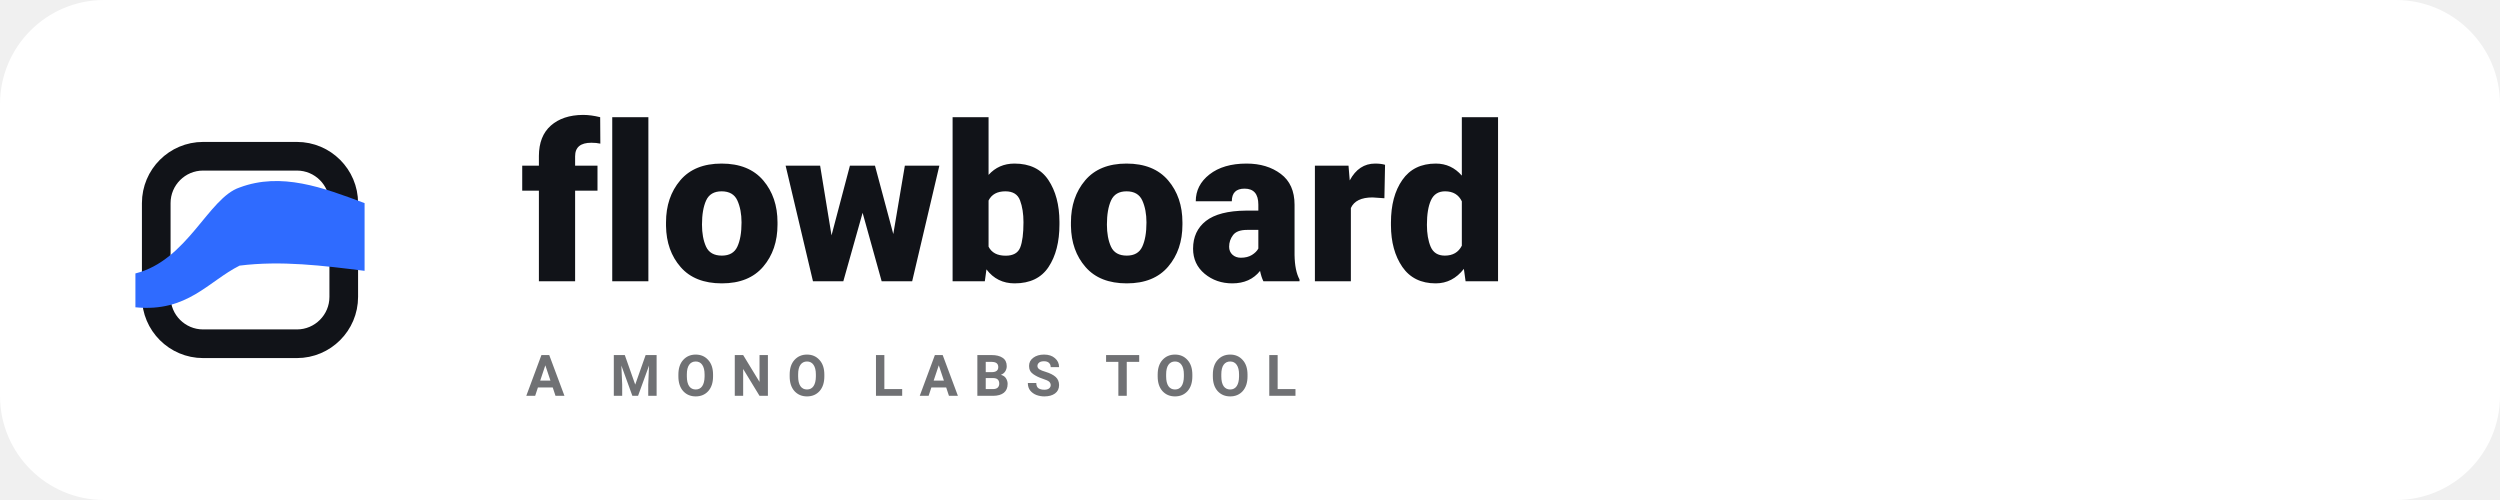
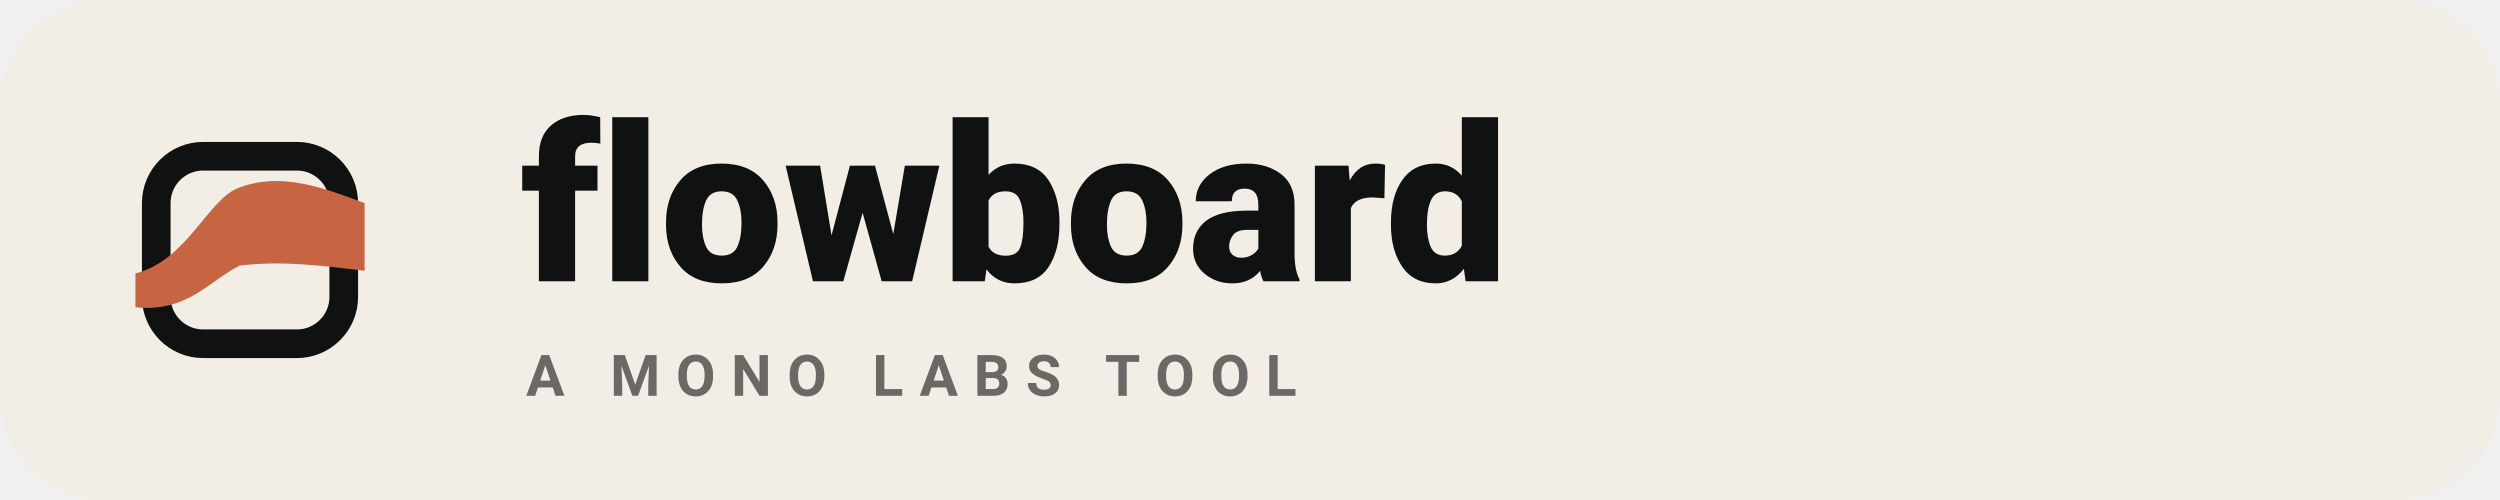
<svg xmlns="http://www.w3.org/2000/svg" viewBox="0 0 480 96" role="img" aria-label="Flowboard, a Mono Labs tool">
-   <rect width="480" height="96" rx="20" fill="#ffffff" />
+   <rect width="480" height="96" rx="20" fill="#f3eee5" />
  <g transform="translate(16,16)">
-     <rect x="14" y="14" width="36" height="36" rx="9" fill="none" stroke="#111318" stroke-width="5.5" />
-     <path d="M10 36.5 C 20 34 24 22 30 20 C 38 17 46 20 54 23 L54 36 C 46 35 38 34 30 35 C 24 38 20 44 10 43 Z" fill="#2f6bff" />
+     <rect x="14" y="14" width="36" height="36" rx="9" fill="none" stroke="#101211" stroke-width="5.5" />
+     <path d="M10 36.5 C 20 34 24 22 30 20 C 38 17 46 20 54 23 L54 36 C 46 35 38 34 30 35 C 24 38 20 44 10 43 Z" fill="#c76543" />
  </g>
-   <text x="100" y="54" font-family="ui-sans-serif, system-ui, -apple-system, 'Segoe UI', Roboto, Helvetica, Arial, sans-serif" font-size="42" font-weight="800" fill="#111318">flowboard</text>
-   <text x="101" y="76" font-family="ui-sans-serif, system-ui, -apple-system, 'Segoe UI', Roboto, Helvetica, Arial, sans-serif" font-size="11" font-weight="600" letter-spacing="3" fill="#111318" fill-opacity="0.6">A MONO LABS TOOL</text>
+   <text x="100" y="54" font-family="ui-sans-serif, system-ui, -apple-system, 'Segoe UI', Roboto, Helvetica, Arial, sans-serif" font-size="42" font-weight="800" fill="#101211">flowboard</text>
+   <text x="101" y="76" font-family="ui-sans-serif, system-ui, -apple-system, 'Segoe UI', Roboto, Helvetica, Arial, sans-serif" font-size="11" font-weight="600" letter-spacing="3" fill="#101211" fill-opacity="0.6">A MONO LABS TOOL</text>
</svg>
